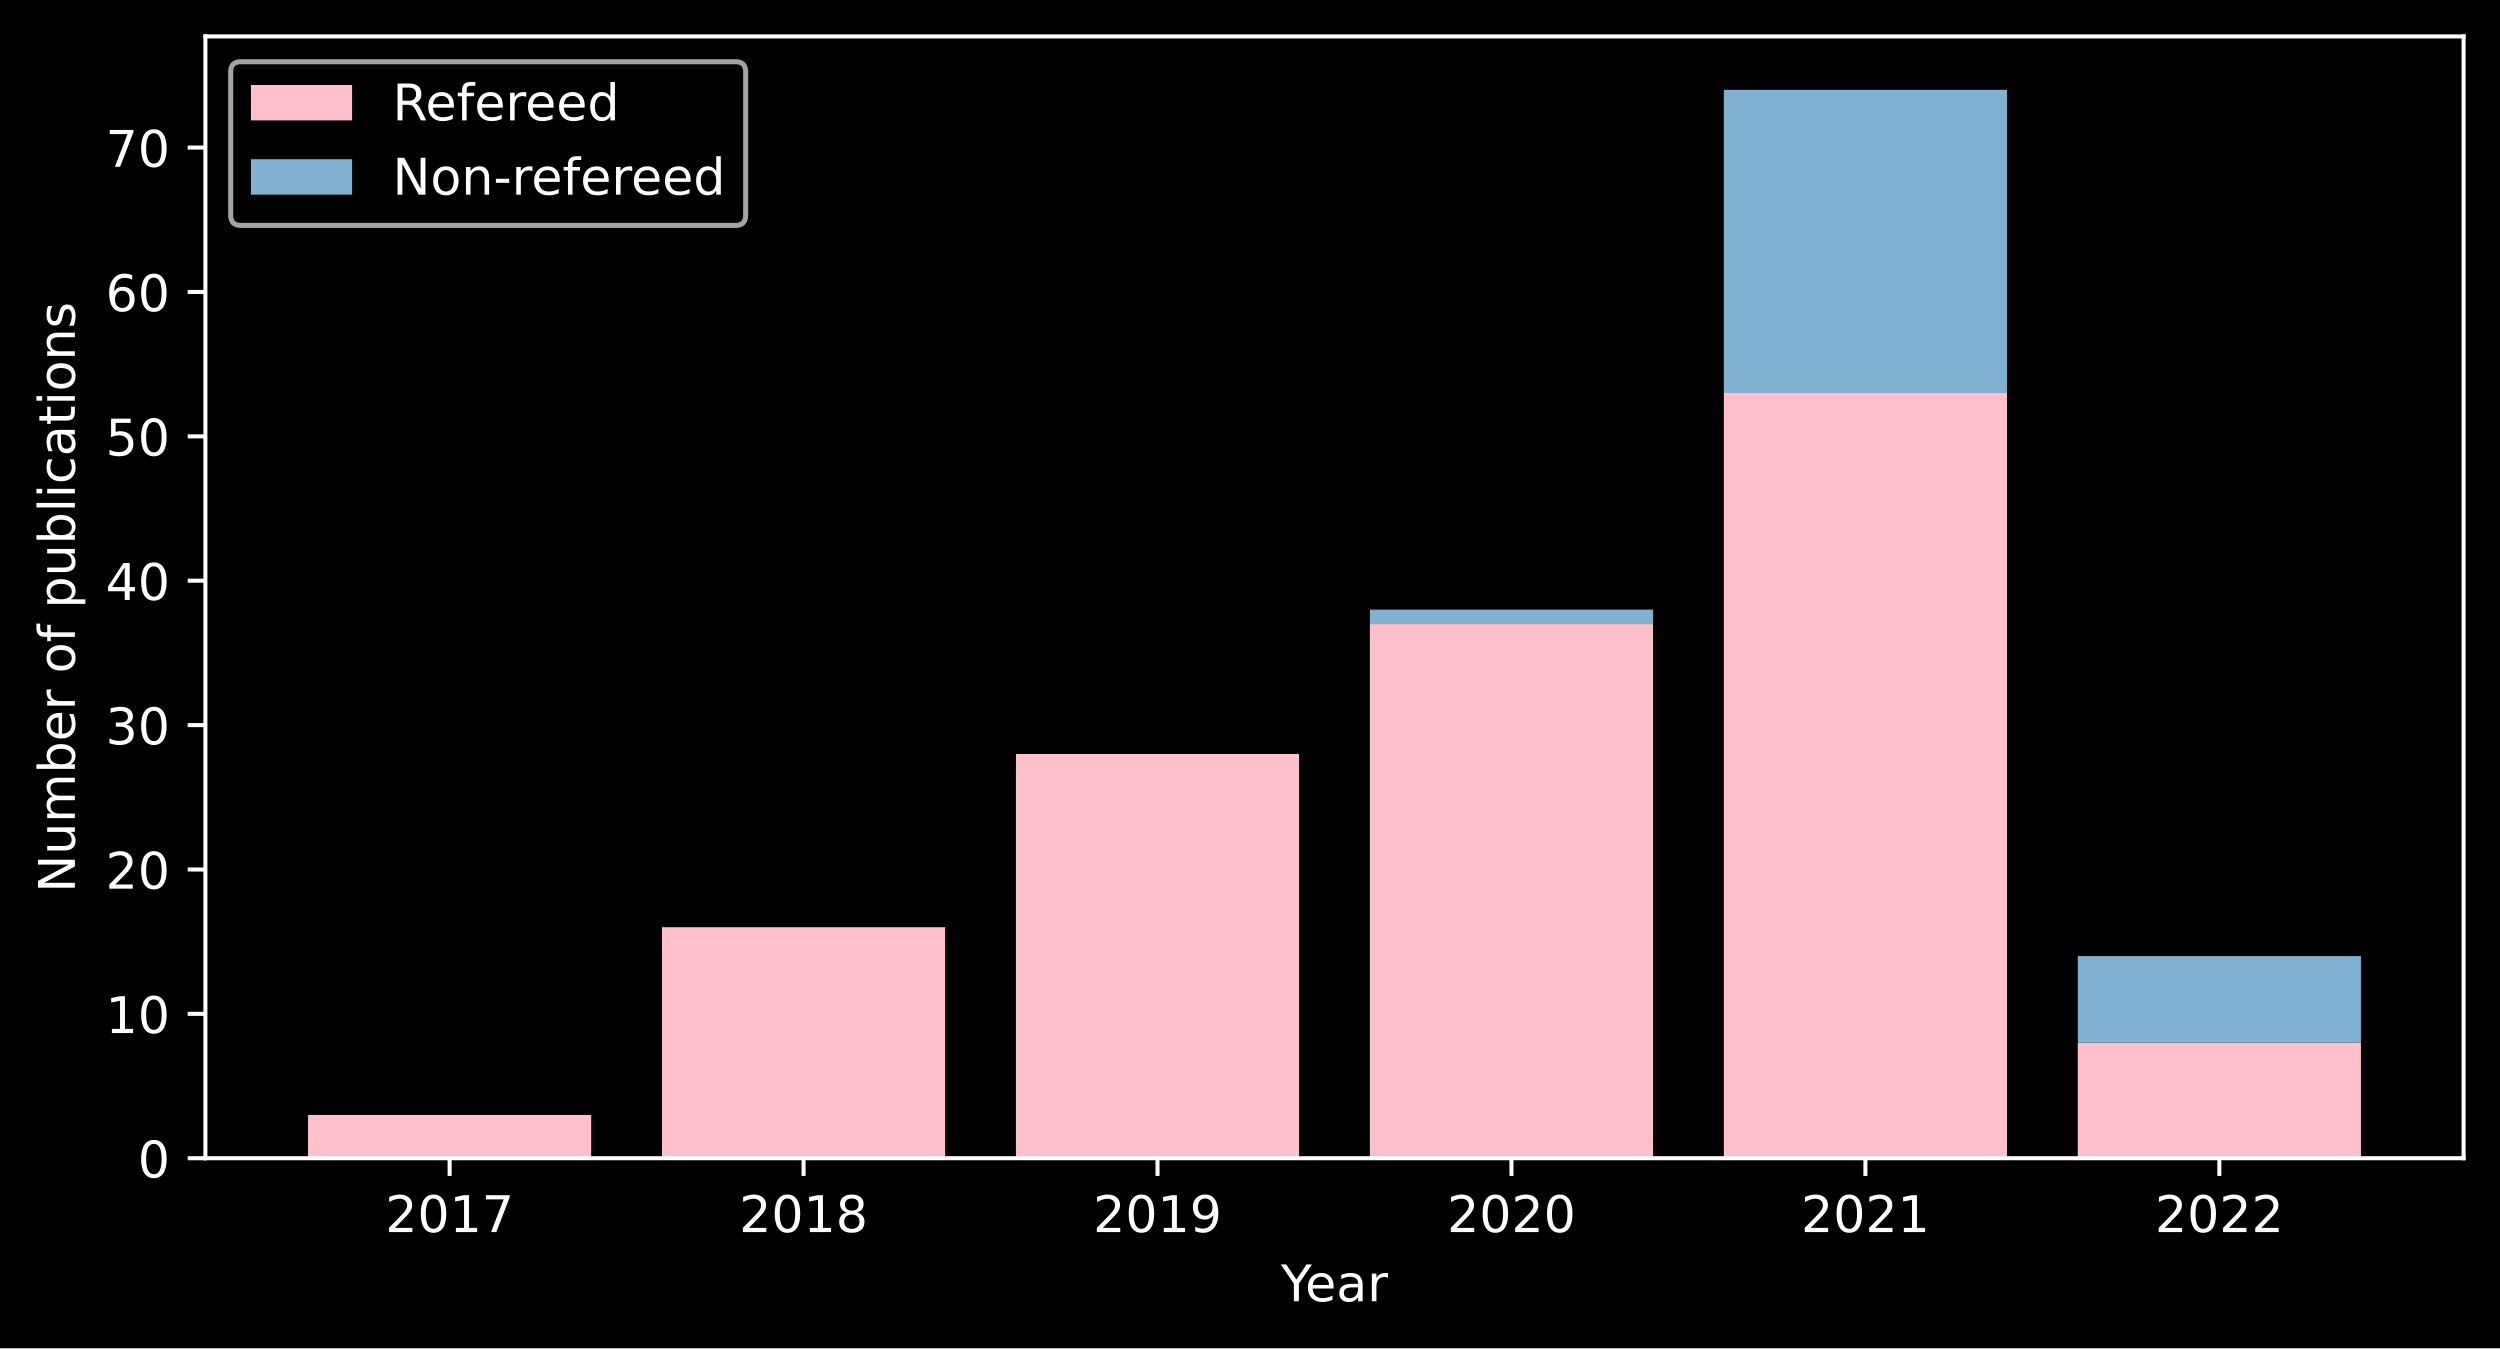
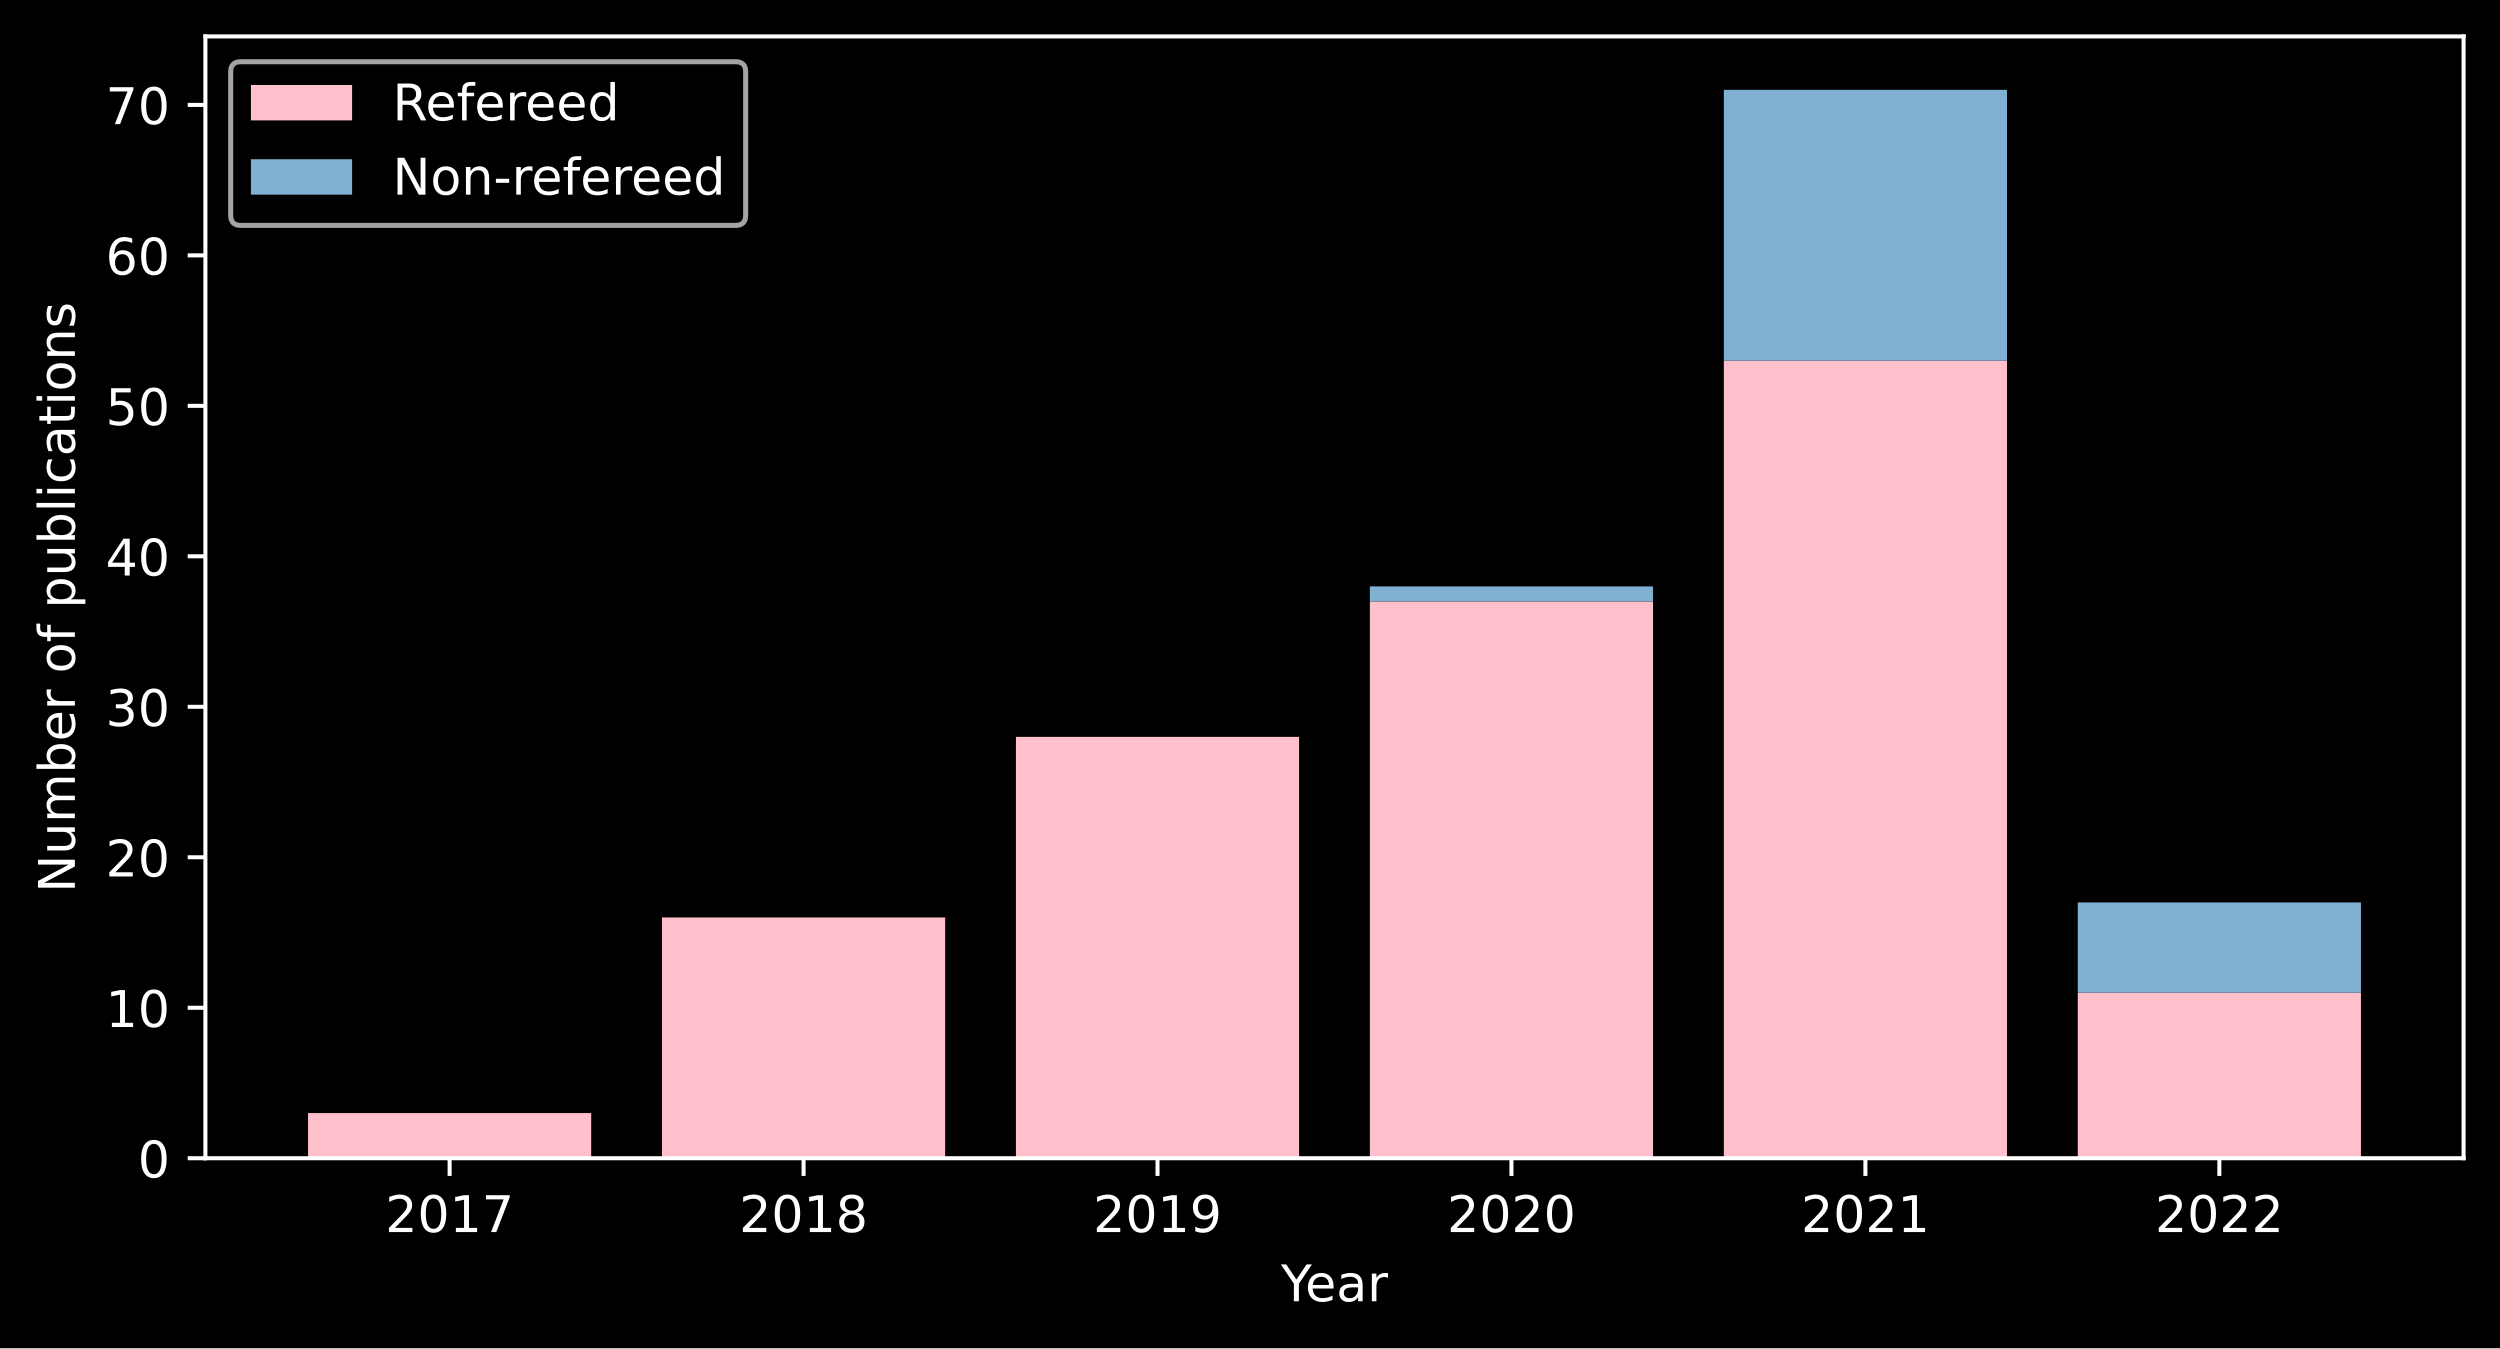
<svg xmlns="http://www.w3.org/2000/svg" xmlns:xlink="http://www.w3.org/1999/xlink" width="494.203pt" height="266.516pt" viewBox="0 0 494.203 266.516" version="1.1">
  <defs>
    <style type="text/css">*{stroke-linejoin: round; stroke-linecap: butt}</style>
  </defs>
  <g id="figure_1">
    <g id="patch_1">
      <path d="M 0 266.516  L 494.203 266.516  L 494.203 0  L 0 0  z " />
    </g>
    <g id="axes_1">
      <g id="patch_2">
        <path d="M 40.603 228.96  L 487.003 228.96  L 487.003 7.2  L 40.603 7.2  z " />
      </g>
      <g id="patch_3">
-         <path d="M 410.737 228.96  L 466.712 228.96  L 466.712 206.128  L 410.737 206.128  z " clip-path="url(#p1f35f94df6)" style="fill: #ffc0cb" />
+         <path d="M 410.737 228.96  L 466.712 228.96  L 466.712 196.239  L 410.737 196.239  z " clip-path="url(#p46798c3ef4)" style="fill: #ffc0cb" />
      </g>
      <g id="patch_4">
-         <path d="M 340.769 228.96  L 396.744 228.96  L 396.744 77.695  L 340.769 77.695  z " clip-path="url(#p1f35f94df6)" style="fill: #ffc0cb" />
+         <path d="M 340.769 228.96  L 396.744 228.96  L 396.744 71.304  L 340.769 71.304  z " clip-path="url(#p46798c3ef4)" style="fill: #ffc0cb" />
      </g>
      <g id="patch_5">
-         <path d="M 270.8 228.96  L 326.775 228.96  L 326.775 123.36  L 270.8 123.36  z " clip-path="url(#p1f35f94df6)" style="fill: #ffc0cb" />
+         <path d="M 270.8 228.96  L 326.775 228.96  L 326.775 118.898  L 270.8 118.898  z " clip-path="url(#p46798c3ef4)" style="fill: #ffc0cb" />
      </g>
      <g id="patch_6">
-         <path d="M 200.831 228.96  L 256.806 228.96  L 256.806 149.046  L 200.831 149.046  z " clip-path="url(#p1f35f94df6)" style="fill: #ffc0cb" />
+         <path d="M 200.831 228.96  L 256.806 228.96  L 256.806 145.67  L 200.831 145.67  z " clip-path="url(#p46798c3ef4)" style="fill: #ffc0cb" />
      </g>
      <g id="patch_7">
-         <path d="M 130.863 228.96  L 186.838 228.96  L 186.838 183.295  L 130.863 183.295  z " clip-path="url(#p1f35f94df6)" style="fill: #ffc0cb" />
+         <path d="M 130.863 228.96  L 186.838 228.96  L 186.838 181.366  L 130.863 181.366  z " clip-path="url(#p46798c3ef4)" style="fill: #ffc0cb" />
      </g>
      <g id="patch_8">
-         <path d="M 60.894 228.96  L 116.869 228.96  L 116.869 220.398  L 60.894 220.398  z " clip-path="url(#p1f35f94df6)" style="fill: #ffc0cb" />
+         <path d="M 60.894 228.96  L 116.869 228.96  L 116.869 220.036  L 60.894 220.036  z " clip-path="url(#p46798c3ef4)" style="fill: #ffc0cb" />
      </g>
      <g id="patch_9">
-         <path d="M 410.737 206.128  L 466.712 206.128  L 466.712 189.003  L 410.737 189.003  z " clip-path="url(#p1f35f94df6)" style="fill: #81b1d2" />
+         <path d="M 410.737 196.239  L 466.712 196.239  L 466.712 178.391  L 410.737 178.391  z " clip-path="url(#p46798c3ef4)" style="fill: #81b1d2" />
      </g>
      <g id="patch_10">
-         <path d="M 340.769 77.695  L 396.744 77.695  L 396.744 17.76  L 340.769 17.76  z " clip-path="url(#p1f35f94df6)" style="fill: #81b1d2" />
+         <path d="M 340.769 71.304  L 396.744 71.304  L 396.744 17.76  L 340.769 17.76  z " clip-path="url(#p46798c3ef4)" style="fill: #81b1d2" />
      </g>
      <g id="patch_11">
-         <path d="M 270.8 123.36  L 326.775 123.36  L 326.775 120.506  L 270.8 120.506  z " clip-path="url(#p1f35f94df6)" style="fill: #81b1d2" />
+         <path d="M 270.8 118.898  L 326.775 118.898  L 326.775 115.923  L 270.8 115.923  z " clip-path="url(#p46798c3ef4)" style="fill: #81b1d2" />
      </g>
      <g id="patch_12">
-         <path d="M 200.831 149.046  L 256.806 149.046  L 256.806 149.046  L 200.831 149.046  z " clip-path="url(#p1f35f94df6)" style="fill: #81b1d2" />
+         <path d="M 200.831 145.67  L 256.806 145.67  L 256.806 145.67  L 200.831 145.67  z " clip-path="url(#p46798c3ef4)" style="fill: #81b1d2" />
      </g>
      <g id="patch_13">
-         <path d="M 130.863 183.295  L 186.838 183.295  L 186.838 183.295  L 130.863 183.295  z " clip-path="url(#p1f35f94df6)" style="fill: #81b1d2" />
+         <path d="M 130.863 181.366  L 186.838 181.366  L 186.838 181.366  L 130.863 181.366  z " clip-path="url(#p46798c3ef4)" style="fill: #81b1d2" />
      </g>
      <g id="patch_14">
-         <path d="M 60.894 220.398  L 116.869 220.398  L 116.869 220.398  L 60.894 220.398  z " clip-path="url(#p1f35f94df6)" style="fill: #81b1d2" />
+         <path d="M 60.894 220.036  L 116.869 220.036  L 116.869 220.036  L 60.894 220.036  z " clip-path="url(#p46798c3ef4)" style="fill: #81b1d2" />
      </g>
      <g id="matplotlib.axis_1">
        <g id="xtick_1">
          <g id="line2d_1">
            <defs>
-               <path id="m95c9ac060b" d="M 0 0  L 0 3.5  " style="stroke: #ffffff; stroke-width: 0.8" />
-             </defs>
-             <g>
-               <use xlink:href="#m95c9ac060b" x="438.725" y="228.96" style="fill: #ffffff; stroke: #ffffff; stroke-width: 0.8" />
+               <path id="mba2799f2ce" d="M 0 0  L 0 3.5  " style="stroke: #ffffff; stroke-width: 0.8" />
+             </defs>
+             <g>
+               <use xlink:href="#mba2799f2ce" x="438.725" y="228.96" style="fill: #ffffff; stroke: #ffffff; stroke-width: 0.8" />
            </g>
          </g>
          <g id="text_1">
            <g style="fill: #ffffff" transform="translate(425.9998 243.5584)scale(0.1 -0.1)">
              <defs>
                <path id="DejaVuSans-32" d="M 1228 531  L 3431 531  L 3431 0  L 469 0  L 469 531  Q 828 903 1448 1529  Q 2069 2156 2228 2338  Q 2531 2678 2651 2914  Q 2772 3150 2772 3378  Q 2772 3750 2511 3984  Q 2250 4219 1831 4219  Q 1534 4219 1204 4116  Q 875 4013 500 3803  L 500 4441  Q 881 4594 1212 4672  Q 1544 4750 1819 4750  Q 2544 4750 2975 4387  Q 3406 4025 3406 3419  Q 3406 3131 3298 2873  Q 3191 2616 2906 2266  Q 2828 2175 2409 1742  Q 1991 1309 1228 531  z " transform="scale(0.015625)" />
                <path id="DejaVuSans-30" d="M 2034 4250  Q 1547 4250 1301 3770  Q 1056 3291 1056 2328  Q 1056 1369 1301 889  Q 1547 409 2034 409  Q 2525 409 2770 889  Q 3016 1369 3016 2328  Q 3016 3291 2770 3770  Q 2525 4250 2034 4250  z M 2034 4750  Q 2819 4750 3233 4129  Q 3647 3509 3647 2328  Q 3647 1150 3233 529  Q 2819 -91 2034 -91  Q 1250 -91 836 529  Q 422 1150 422 2328  Q 422 3509 836 4129  Q 1250 4750 2034 4750  z " transform="scale(0.015625)" />
              </defs>
              <use xlink:href="#DejaVuSans-32" />
              <use xlink:href="#DejaVuSans-30" x="63.623" />
              <use xlink:href="#DejaVuSans-32" x="127.246" />
              <use xlink:href="#DejaVuSans-32" x="190.869" />
            </g>
          </g>
        </g>
        <g id="xtick_2">
          <g id="line2d_2">
            <g>
-               <use xlink:href="#m95c9ac060b" x="368.756" y="228.96" style="fill: #ffffff; stroke: #ffffff; stroke-width: 0.8" />
+               <use xlink:href="#mba2799f2ce" x="368.756" y="228.96" style="fill: #ffffff; stroke: #ffffff; stroke-width: 0.8" />
            </g>
          </g>
          <g id="text_2">
            <g style="fill: #ffffff" transform="translate(356.0311 243.5584)scale(0.1 -0.1)">
              <defs>
                <path id="DejaVuSans-31" d="M 794 531  L 1825 531  L 1825 4091  L 703 3866  L 703 4441  L 1819 4666  L 2450 4666  L 2450 531  L 3481 531  L 3481 0  L 794 0  L 794 531  z " transform="scale(0.015625)" />
              </defs>
              <use xlink:href="#DejaVuSans-32" />
              <use xlink:href="#DejaVuSans-30" x="63.623" />
              <use xlink:href="#DejaVuSans-32" x="127.246" />
              <use xlink:href="#DejaVuSans-31" x="190.869" />
            </g>
          </g>
        </g>
        <g id="xtick_3">
          <g id="line2d_3">
            <g>
-               <use xlink:href="#m95c9ac060b" x="298.787" y="228.96" style="fill: #ffffff; stroke: #ffffff; stroke-width: 0.8" />
+               <use xlink:href="#mba2799f2ce" x="298.787" y="228.96" style="fill: #ffffff; stroke: #ffffff; stroke-width: 0.8" />
            </g>
          </g>
          <g id="text_3">
            <g style="fill: #ffffff" transform="translate(286.0625 243.5584)scale(0.1 -0.1)">
              <use xlink:href="#DejaVuSans-32" />
              <use xlink:href="#DejaVuSans-30" x="63.623" />
              <use xlink:href="#DejaVuSans-32" x="127.246" />
              <use xlink:href="#DejaVuSans-30" x="190.869" />
            </g>
          </g>
        </g>
        <g id="xtick_4">
          <g id="line2d_4">
            <g>
-               <use xlink:href="#m95c9ac060b" x="228.819" y="228.96" style="fill: #ffffff; stroke: #ffffff; stroke-width: 0.8" />
+               <use xlink:href="#mba2799f2ce" x="228.819" y="228.96" style="fill: #ffffff; stroke: #ffffff; stroke-width: 0.8" />
            </g>
          </g>
          <g id="text_4">
            <g style="fill: #ffffff" transform="translate(216.0938 243.5584)scale(0.1 -0.1)">
              <defs>
                <path id="DejaVuSans-39" d="M 703 97  L 703 672  Q 941 559 1184 500  Q 1428 441 1663 441  Q 2288 441 2617 861  Q 2947 1281 2994 2138  Q 2813 1869 2534 1725  Q 2256 1581 1919 1581  Q 1219 1581 811 2004  Q 403 2428 403 3163  Q 403 3881 828 4315  Q 1253 4750 1959 4750  Q 2769 4750 3195 4129  Q 3622 3509 3622 2328  Q 3622 1225 3098 567  Q 2575 -91 1691 -91  Q 1453 -91 1209 -44  Q 966 3 703 97  z M 1959 2075  Q 2384 2075 2632 2365  Q 2881 2656 2881 3163  Q 2881 3666 2632 3958  Q 2384 4250 1959 4250  Q 1534 4250 1286 3958  Q 1038 3666 1038 3163  Q 1038 2656 1286 2365  Q 1534 2075 1959 2075  z " transform="scale(0.015625)" />
              </defs>
              <use xlink:href="#DejaVuSans-32" />
              <use xlink:href="#DejaVuSans-30" x="63.623" />
              <use xlink:href="#DejaVuSans-31" x="127.246" />
              <use xlink:href="#DejaVuSans-39" x="190.869" />
            </g>
          </g>
        </g>
        <g id="xtick_5">
          <g id="line2d_5">
            <g>
-               <use xlink:href="#m95c9ac060b" x="158.85" y="228.96" style="fill: #ffffff; stroke: #ffffff; stroke-width: 0.8" />
+               <use xlink:href="#mba2799f2ce" x="158.85" y="228.96" style="fill: #ffffff; stroke: #ffffff; stroke-width: 0.8" />
            </g>
          </g>
          <g id="text_5">
            <g style="fill: #ffffff" transform="translate(146.1251 243.5584)scale(0.1 -0.1)">
              <defs>
                <path id="DejaVuSans-38" d="M 2034 2216  Q 1584 2216 1326 1975  Q 1069 1734 1069 1313  Q 1069 891 1326 650  Q 1584 409 2034 409  Q 2484 409 2743 651  Q 3003 894 3003 1313  Q 3003 1734 2745 1975  Q 2488 2216 2034 2216  z M 1403 2484  Q 997 2584 770 2862  Q 544 3141 544 3541  Q 544 4100 942 4425  Q 1341 4750 2034 4750  Q 2731 4750 3128 4425  Q 3525 4100 3525 3541  Q 3525 3141 3298 2862  Q 3072 2584 2669 2484  Q 3125 2378 3379 2068  Q 3634 1759 3634 1313  Q 3634 634 3220 271  Q 2806 -91 2034 -91  Q 1263 -91 848 271  Q 434 634 434 1313  Q 434 1759 690 2068  Q 947 2378 1403 2484  z M 1172 3481  Q 1172 3119 1398 2916  Q 1625 2713 2034 2713  Q 2441 2713 2670 2916  Q 2900 3119 2900 3481  Q 2900 3844 2670 4047  Q 2441 4250 2034 4250  Q 1625 4250 1398 4047  Q 1172 3844 1172 3481  z " transform="scale(0.015625)" />
              </defs>
              <use xlink:href="#DejaVuSans-32" />
              <use xlink:href="#DejaVuSans-30" x="63.623" />
              <use xlink:href="#DejaVuSans-31" x="127.246" />
              <use xlink:href="#DejaVuSans-38" x="190.869" />
            </g>
          </g>
        </g>
        <g id="xtick_6">
          <g id="line2d_6">
            <g>
-               <use xlink:href="#m95c9ac060b" x="88.881" y="228.96" style="fill: #ffffff; stroke: #ffffff; stroke-width: 0.8" />
+               <use xlink:href="#mba2799f2ce" x="88.881" y="228.96" style="fill: #ffffff; stroke: #ffffff; stroke-width: 0.8" />
            </g>
          </g>
          <g id="text_6">
            <g style="fill: #ffffff" transform="translate(76.1565 243.5584)scale(0.1 -0.1)">
              <defs>
                <path id="DejaVuSans-37" d="M 525 4666  L 3525 4666  L 3525 4397  L 1831 0  L 1172 0  L 2766 4134  L 525 4134  L 525 4666  z " transform="scale(0.015625)" />
              </defs>
              <use xlink:href="#DejaVuSans-32" />
              <use xlink:href="#DejaVuSans-30" x="63.623" />
              <use xlink:href="#DejaVuSans-31" x="127.246" />
              <use xlink:href="#DejaVuSans-37" x="190.869" />
            </g>
          </g>
        </g>
        <g id="text_7">
          <g style="fill: #ffffff" transform="translate(253.2156 257.2366)scale(0.1 -0.1)">
            <defs>
              <path id="DejaVuSans-59" d="M -13 4666  L 666 4666  L 1959 2747  L 3244 4666  L 3922 4666  L 2272 2222  L 2272 0  L 1638 0  L 1638 2222  L -13 4666  z " transform="scale(0.015625)" />
              <path id="DejaVuSans-65" d="M 3597 1894  L 3597 1613  L 953 1613  Q 991 1019 1311 708  Q 1631 397 2203 397  Q 2534 397 2845 478  Q 3156 559 3463 722  L 3463 178  Q 3153 47 2828 -22  Q 2503 -91 2169 -91  Q 1331 -91 842 396  Q 353 884 353 1716  Q 353 2575 817 3079  Q 1281 3584 2069 3584  Q 2775 3584 3186 3129  Q 3597 2675 3597 1894  z M 3022 2063  Q 3016 2534 2758 2815  Q 2500 3097 2075 3097  Q 1594 3097 1305 2825  Q 1016 2553 972 2059  L 3022 2063  z " transform="scale(0.015625)" />
              <path id="DejaVuSans-61" d="M 2194 1759  Q 1497 1759 1228 1600  Q 959 1441 959 1056  Q 959 750 1161 570  Q 1363 391 1709 391  Q 2188 391 2477 730  Q 2766 1069 2766 1631  L 2766 1759  L 2194 1759  z M 3341 1997  L 3341 0  L 2766 0  L 2766 531  Q 2569 213 2275 61  Q 1981 -91 1556 -91  Q 1019 -91 701 211  Q 384 513 384 1019  Q 384 1609 779 1909  Q 1175 2209 1959 2209  L 2766 2209  L 2766 2266  Q 2766 2663 2505 2880  Q 2244 3097 1772 3097  Q 1472 3097 1187 3025  Q 903 2953 641 2809  L 641 3341  Q 956 3463 1253 3523  Q 1550 3584 1831 3584  Q 2591 3584 2966 3190  Q 3341 2797 3341 1997  z " transform="scale(0.015625)" />
              <path id="DejaVuSans-72" d="M 2631 2963  Q 2534 3019 2420 3045  Q 2306 3072 2169 3072  Q 1681 3072 1420 2755  Q 1159 2438 1159 1844  L 1159 0  L 581 0  L 581 3500  L 1159 3500  L 1159 2956  Q 1341 3275 1631 3429  Q 1922 3584 2338 3584  Q 2397 3584 2469 3576  Q 2541 3569 2628 3553  L 2631 2963  z " transform="scale(0.015625)" />
            </defs>
            <use xlink:href="#DejaVuSans-59" />
            <use xlink:href="#DejaVuSans-65" x="47.834" />
            <use xlink:href="#DejaVuSans-61" x="109.357" />
            <use xlink:href="#DejaVuSans-72" x="170.637" />
          </g>
        </g>
      </g>
      <g id="matplotlib.axis_2">
        <g id="ytick_1">
          <g id="line2d_7">
            <defs>
-               <path id="mf097956aac" d="M 0 0  L -3.5 0  " style="stroke: #ffffff; stroke-width: 0.8" />
-             </defs>
-             <g>
-               <use xlink:href="#mf097956aac" x="40.603" y="228.96" style="fill: #ffffff; stroke: #ffffff; stroke-width: 0.8" />
+               <path id="mc90465b4db" d="M 0 0  L -3.5 0  " style="stroke: #ffffff; stroke-width: 0.8" />
+             </defs>
+             <g>
+               <use xlink:href="#mc90465b4db" x="40.603" y="228.96" style="fill: #ffffff; stroke: #ffffff; stroke-width: 0.8" />
            </g>
          </g>
          <g id="text_8">
            <g style="fill: #ffffff" transform="translate(27.24063 232.7592)scale(0.1 -0.1)">
              <use xlink:href="#DejaVuSans-30" />
            </g>
          </g>
        </g>
        <g id="ytick_2">
          <g id="line2d_8">
            <g>
-               <use xlink:href="#mf097956aac" x="40.603" y="200.419" style="fill: #ffffff; stroke: #ffffff; stroke-width: 0.8" />
+               <use xlink:href="#mc90465b4db" x="40.603" y="199.214" style="fill: #ffffff; stroke: #ffffff; stroke-width: 0.8" />
            </g>
          </g>
          <g id="text_9">
-             <g style="fill: #ffffff" transform="translate(20.87813 204.2187)scale(0.1 -0.1)">
+             <g style="fill: #ffffff" transform="translate(20.87813 203.0127)scale(0.1 -0.1)">
              <use xlink:href="#DejaVuSans-31" />
              <use xlink:href="#DejaVuSans-30" x="63.623" />
            </g>
          </g>
        </g>
        <g id="ytick_3">
          <g id="line2d_9">
            <g>
-               <use xlink:href="#mf097956aac" x="40.603" y="171.879" style="fill: #ffffff; stroke: #ffffff; stroke-width: 0.8" />
+               <use xlink:href="#mc90465b4db" x="40.603" y="169.467" style="fill: #ffffff; stroke: #ffffff; stroke-width: 0.8" />
            </g>
          </g>
          <g id="text_10">
-             <g style="fill: #ffffff" transform="translate(20.87813 175.6781)scale(0.1 -0.1)">
+             <g style="fill: #ffffff" transform="translate(20.87813 173.2663)scale(0.1 -0.1)">
              <use xlink:href="#DejaVuSans-32" />
              <use xlink:href="#DejaVuSans-30" x="63.623" />
            </g>
          </g>
        </g>
        <g id="ytick_4">
          <g id="line2d_10">
            <g>
-               <use xlink:href="#mf097956aac" x="40.603" y="143.338" style="fill: #ffffff; stroke: #ffffff; stroke-width: 0.8" />
+               <use xlink:href="#mc90465b4db" x="40.603" y="139.721" style="fill: #ffffff; stroke: #ffffff; stroke-width: 0.8" />
            </g>
          </g>
          <g id="text_11">
-             <g style="fill: #ffffff" transform="translate(20.87813 147.1376)scale(0.1 -0.1)">
+             <g style="fill: #ffffff" transform="translate(20.87813 143.5198)scale(0.1 -0.1)">
              <defs>
                <path id="DejaVuSans-33" d="M 2597 2516  Q 3050 2419 3304 2112  Q 3559 1806 3559 1356  Q 3559 666 3084 287  Q 2609 -91 1734 -91  Q 1441 -91 1130 -33  Q 819 25 488 141  L 488 750  Q 750 597 1062 519  Q 1375 441 1716 441  Q 2309 441 2620 675  Q 2931 909 2931 1356  Q 2931 1769 2642 2001  Q 2353 2234 1838 2234  L 1294 2234  L 1294 2753  L 1863 2753  Q 2328 2753 2575 2939  Q 2822 3125 2822 3475  Q 2822 3834 2567 4026  Q 2313 4219 1838 4219  Q 1578 4219 1281 4162  Q 984 4106 628 3988  L 628 4550  Q 988 4650 1302 4700  Q 1616 4750 1894 4750  Q 2613 4750 3031 4423  Q 3450 4097 3450 3541  Q 3450 3153 3228 2886  Q 3006 2619 2597 2516  z " transform="scale(0.015625)" />
              </defs>
              <use xlink:href="#DejaVuSans-33" />
              <use xlink:href="#DejaVuSans-30" x="63.623" />
            </g>
          </g>
        </g>
        <g id="ytick_5">
          <g id="line2d_11">
            <g>
-               <use xlink:href="#mf097956aac" x="40.603" y="114.798" style="fill: #ffffff; stroke: #ffffff; stroke-width: 0.8" />
+               <use xlink:href="#mc90465b4db" x="40.603" y="109.974" style="fill: #ffffff; stroke: #ffffff; stroke-width: 0.8" />
            </g>
          </g>
          <g id="text_12">
-             <g style="fill: #ffffff" transform="translate(20.87813 118.5971)scale(0.1 -0.1)">
+             <g style="fill: #ffffff" transform="translate(20.87813 113.7733)scale(0.1 -0.1)">
              <defs>
                <path id="DejaVuSans-34" d="M 2419 4116  L 825 1625  L 2419 1625  L 2419 4116  z M 2253 4666  L 3047 4666  L 3047 1625  L 3713 1625  L 3713 1100  L 3047 1100  L 3047 0  L 2419 0  L 2419 1100  L 313 1100  L 313 1709  L 2253 4666  z " transform="scale(0.015625)" />
              </defs>
              <use xlink:href="#DejaVuSans-34" />
              <use xlink:href="#DejaVuSans-30" x="63.623" />
            </g>
          </g>
        </g>
        <g id="ytick_6">
          <g id="line2d_12">
            <g>
-               <use xlink:href="#mf097956aac" x="40.603" y="86.257" style="fill: #ffffff; stroke: #ffffff; stroke-width: 0.8" />
+               <use xlink:href="#mc90465b4db" x="40.603" y="80.228" style="fill: #ffffff; stroke: #ffffff; stroke-width: 0.8" />
            </g>
          </g>
          <g id="text_13">
-             <g style="fill: #ffffff" transform="translate(20.87813 90.05652)scale(0.1 -0.1)">
+             <g style="fill: #ffffff" transform="translate(20.87813 84.02682)scale(0.1 -0.1)">
              <defs>
                <path id="DejaVuSans-35" d="M 691 4666  L 3169 4666  L 3169 4134  L 1269 4134  L 1269 2991  Q 1406 3038 1543 3061  Q 1681 3084 1819 3084  Q 2600 3084 3056 2656  Q 3513 2228 3513 1497  Q 3513 744 3044 326  Q 2575 -91 1722 -91  Q 1428 -91 1123 -41  Q 819 9 494 109  L 494 744  Q 775 591 1075 516  Q 1375 441 1709 441  Q 2250 441 2565 725  Q 2881 1009 2881 1497  Q 2881 1984 2565 2268  Q 2250 2553 1709 2553  Q 1456 2553 1204 2497  Q 953 2441 691 2322  L 691 4666  z " transform="scale(0.015625)" />
              </defs>
              <use xlink:href="#DejaVuSans-35" />
              <use xlink:href="#DejaVuSans-30" x="63.623" />
            </g>
          </g>
        </g>
        <g id="ytick_7">
          <g id="line2d_13">
            <g>
-               <use xlink:href="#mf097956aac" x="40.603" y="57.717" style="fill: #ffffff; stroke: #ffffff; stroke-width: 0.8" />
+               <use xlink:href="#mc90465b4db" x="40.603" y="50.481" style="fill: #ffffff; stroke: #ffffff; stroke-width: 0.8" />
            </g>
          </g>
          <g id="text_14">
-             <g style="fill: #ffffff" transform="translate(20.87813 61.51598)scale(0.1 -0.1)">
+             <g style="fill: #ffffff" transform="translate(20.87813 54.28035)scale(0.1 -0.1)">
              <defs>
                <path id="DejaVuSans-36" d="M 2113 2584  Q 1688 2584 1439 2293  Q 1191 2003 1191 1497  Q 1191 994 1439 701  Q 1688 409 2113 409  Q 2538 409 2786 701  Q 3034 994 3034 1497  Q 3034 2003 2786 2293  Q 2538 2584 2113 2584  z M 3366 4563  L 3366 3988  Q 3128 4100 2886 4159  Q 2644 4219 2406 4219  Q 1781 4219 1451 3797  Q 1122 3375 1075 2522  Q 1259 2794 1537 2939  Q 1816 3084 2150 3084  Q 2853 3084 3261 2657  Q 3669 2231 3669 1497  Q 3669 778 3244 343  Q 2819 -91 2113 -91  Q 1303 -91 875 529  Q 447 1150 447 2328  Q 447 3434 972 4092  Q 1497 4750 2381 4750  Q 2619 4750 2861 4703  Q 3103 4656 3366 4563  z " transform="scale(0.015625)" />
              </defs>
              <use xlink:href="#DejaVuSans-36" />
              <use xlink:href="#DejaVuSans-30" x="63.623" />
            </g>
          </g>
        </g>
        <g id="ytick_8">
          <g id="line2d_14">
            <g>
-               <use xlink:href="#mf097956aac" x="40.603" y="29.176" style="fill: #ffffff; stroke: #ffffff; stroke-width: 0.8" />
+               <use xlink:href="#mc90465b4db" x="40.603" y="20.735" style="fill: #ffffff; stroke: #ffffff; stroke-width: 0.8" />
            </g>
          </g>
          <g id="text_15">
-             <g style="fill: #ffffff" transform="translate(20.87813 32.97543)scale(0.1 -0.1)">
+             <g style="fill: #ffffff" transform="translate(20.87813 24.53387)scale(0.1 -0.1)">
              <use xlink:href="#DejaVuSans-37" />
              <use xlink:href="#DejaVuSans-30" x="63.623" />
            </g>
          </g>
        </g>
        <g id="text_16">
          <g style="fill: #ffffff" transform="translate(14.79844 176.4542)rotate(-90)scale(0.1 -0.1)">
            <defs>
              <path id="DejaVuSans-4e" d="M 628 4666  L 1478 4666  L 3547 763  L 3547 4666  L 4159 4666  L 4159 0  L 3309 0  L 1241 3903  L 1241 0  L 628 0  L 628 4666  z " transform="scale(0.015625)" />
              <path id="DejaVuSans-75" d="M 544 1381  L 544 3500  L 1119 3500  L 1119 1403  Q 1119 906 1312 657  Q 1506 409 1894 409  Q 2359 409 2629 706  Q 2900 1003 2900 1516  L 2900 3500  L 3475 3500  L 3475 0  L 2900 0  L 2900 538  Q 2691 219 2414 64  Q 2138 -91 1772 -91  Q 1169 -91 856 284  Q 544 659 544 1381  z M 1991 3584  L 1991 3584  z " transform="scale(0.015625)" />
              <path id="DejaVuSans-6d" d="M 3328 2828  Q 3544 3216 3844 3400  Q 4144 3584 4550 3584  Q 5097 3584 5394 3201  Q 5691 2819 5691 2113  L 5691 0  L 5113 0  L 5113 2094  Q 5113 2597 4934 2840  Q 4756 3084 4391 3084  Q 3944 3084 3684 2787  Q 3425 2491 3425 1978  L 3425 0  L 2847 0  L 2847 2094  Q 2847 2600 2669 2842  Q 2491 3084 2119 3084  Q 1678 3084 1418 2786  Q 1159 2488 1159 1978  L 1159 0  L 581 0  L 581 3500  L 1159 3500  L 1159 2956  Q 1356 3278 1631 3431  Q 1906 3584 2284 3584  Q 2666 3584 2933 3390  Q 3200 3197 3328 2828  z " transform="scale(0.015625)" />
              <path id="DejaVuSans-62" d="M 3116 1747  Q 3116 2381 2855 2742  Q 2594 3103 2138 3103  Q 1681 3103 1420 2742  Q 1159 2381 1159 1747  Q 1159 1113 1420 752  Q 1681 391 2138 391  Q 2594 391 2855 752  Q 3116 1113 3116 1747  z M 1159 2969  Q 1341 3281 1617 3432  Q 1894 3584 2278 3584  Q 2916 3584 3314 3078  Q 3713 2572 3713 1747  Q 3713 922 3314 415  Q 2916 -91 2278 -91  Q 1894 -91 1617 61  Q 1341 213 1159 525  L 1159 0  L 581 0  L 581 4863  L 1159 4863  L 1159 2969  z " transform="scale(0.015625)" />
              <path id="DejaVuSans-20" transform="scale(0.015625)" />
              <path id="DejaVuSans-6f" d="M 1959 3097  Q 1497 3097 1228 2736  Q 959 2375 959 1747  Q 959 1119 1226 758  Q 1494 397 1959 397  Q 2419 397 2687 759  Q 2956 1122 2956 1747  Q 2956 2369 2687 2733  Q 2419 3097 1959 3097  z M 1959 3584  Q 2709 3584 3137 3096  Q 3566 2609 3566 1747  Q 3566 888 3137 398  Q 2709 -91 1959 -91  Q 1206 -91 779 398  Q 353 888 353 1747  Q 353 2609 779 3096  Q 1206 3584 1959 3584  z " transform="scale(0.015625)" />
              <path id="DejaVuSans-66" d="M 2375 4863  L 2375 4384  L 1825 4384  Q 1516 4384 1395 4259  Q 1275 4134 1275 3809  L 1275 3500  L 2222 3500  L 2222 3053  L 1275 3053  L 1275 0  L 697 0  L 697 3053  L 147 3053  L 147 3500  L 697 3500  L 697 3744  Q 697 4328 969 4595  Q 1241 4863 1831 4863  L 2375 4863  z " transform="scale(0.015625)" />
              <path id="DejaVuSans-70" d="M 1159 525  L 1159 -1331  L 581 -1331  L 581 3500  L 1159 3500  L 1159 2969  Q 1341 3281 1617 3432  Q 1894 3584 2278 3584  Q 2916 3584 3314 3078  Q 3713 2572 3713 1747  Q 3713 922 3314 415  Q 2916 -91 2278 -91  Q 1894 -91 1617 61  Q 1341 213 1159 525  z M 3116 1747  Q 3116 2381 2855 2742  Q 2594 3103 2138 3103  Q 1681 3103 1420 2742  Q 1159 2381 1159 1747  Q 1159 1113 1420 752  Q 1681 391 2138 391  Q 2594 391 2855 752  Q 3116 1113 3116 1747  z " transform="scale(0.015625)" />
              <path id="DejaVuSans-6c" d="M 603 4863  L 1178 4863  L 1178 0  L 603 0  L 603 4863  z " transform="scale(0.015625)" />
              <path id="DejaVuSans-69" d="M 603 3500  L 1178 3500  L 1178 0  L 603 0  L 603 3500  z M 603 4863  L 1178 4863  L 1178 4134  L 603 4134  L 603 4863  z " transform="scale(0.015625)" />
              <path id="DejaVuSans-63" d="M 3122 3366  L 3122 2828  Q 2878 2963 2633 3030  Q 2388 3097 2138 3097  Q 1578 3097 1268 2742  Q 959 2388 959 1747  Q 959 1106 1268 751  Q 1578 397 2138 397  Q 2388 397 2633 464  Q 2878 531 3122 666  L 3122 134  Q 2881 22 2623 -34  Q 2366 -91 2075 -91  Q 1284 -91 818 406  Q 353 903 353 1747  Q 353 2603 823 3093  Q 1294 3584 2113 3584  Q 2378 3584 2631 3529  Q 2884 3475 3122 3366  z " transform="scale(0.015625)" />
              <path id="DejaVuSans-74" d="M 1172 4494  L 1172 3500  L 2356 3500  L 2356 3053  L 1172 3053  L 1172 1153  Q 1172 725 1289 603  Q 1406 481 1766 481  L 2356 481  L 2356 0  L 1766 0  Q 1100 0 847 248  Q 594 497 594 1153  L 594 3053  L 172 3053  L 172 3500  L 594 3500  L 594 4494  L 1172 4494  z " transform="scale(0.015625)" />
              <path id="DejaVuSans-6e" d="M 3513 2113  L 3513 0  L 2938 0  L 2938 2094  Q 2938 2591 2744 2837  Q 2550 3084 2163 3084  Q 1697 3084 1428 2787  Q 1159 2491 1159 1978  L 1159 0  L 581 0  L 581 3500  L 1159 3500  L 1159 2956  Q 1366 3272 1645 3428  Q 1925 3584 2291 3584  Q 2894 3584 3203 3211  Q 3513 2838 3513 2113  z " transform="scale(0.015625)" />
              <path id="DejaVuSans-73" d="M 2834 3397  L 2834 2853  Q 2591 2978 2328 3040  Q 2066 3103 1784 3103  Q 1356 3103 1142 2972  Q 928 2841 928 2578  Q 928 2378 1081 2264  Q 1234 2150 1697 2047  L 1894 2003  Q 2506 1872 2764 1633  Q 3022 1394 3022 966  Q 3022 478 2636 193  Q 2250 -91 1575 -91  Q 1294 -91 989 -36  Q 684 19 347 128  L 347 722  Q 666 556 975 473  Q 1284 391 1588 391  Q 1994 391 2212 530  Q 2431 669 2431 922  Q 2431 1156 2273 1281  Q 2116 1406 1581 1522  L 1381 1569  Q 847 1681 609 1914  Q 372 2147 372 2553  Q 372 3047 722 3315  Q 1072 3584 1716 3584  Q 2034 3584 2315 3537  Q 2597 3491 2834 3397  z " transform="scale(0.015625)" />
            </defs>
            <use xlink:href="#DejaVuSans-4e" />
            <use xlink:href="#DejaVuSans-75" x="74.805" />
            <use xlink:href="#DejaVuSans-6d" x="138.184" />
            <use xlink:href="#DejaVuSans-62" x="235.596" />
            <use xlink:href="#DejaVuSans-65" x="299.072" />
            <use xlink:href="#DejaVuSans-72" x="360.596" />
            <use xlink:href="#DejaVuSans-20" x="401.709" />
            <use xlink:href="#DejaVuSans-6f" x="433.496" />
            <use xlink:href="#DejaVuSans-66" x="494.678" />
            <use xlink:href="#DejaVuSans-20" x="529.883" />
            <use xlink:href="#DejaVuSans-70" x="561.67" />
            <use xlink:href="#DejaVuSans-75" x="625.146" />
            <use xlink:href="#DejaVuSans-62" x="688.525" />
            <use xlink:href="#DejaVuSans-6c" x="752.002" />
            <use xlink:href="#DejaVuSans-69" x="779.785" />
            <use xlink:href="#DejaVuSans-63" x="807.568" />
            <use xlink:href="#DejaVuSans-61" x="862.549" />
            <use xlink:href="#DejaVuSans-74" x="923.828" />
            <use xlink:href="#DejaVuSans-69" x="963.037" />
            <use xlink:href="#DejaVuSans-6f" x="990.82" />
            <use xlink:href="#DejaVuSans-6e" x="1052.002" />
            <use xlink:href="#DejaVuSans-73" x="1115.381" />
          </g>
        </g>
      </g>
      <g id="patch_15">
        <path d="M 40.603 228.96  L 40.603 7.2  " style="fill: none; stroke: #ffffff; stroke-width: 0.8; stroke-linejoin: miter; stroke-linecap: square" />
      </g>
      <g id="patch_16">
        <path d="M 487.003 228.96  L 487.003 7.2  " style="fill: none; stroke: #ffffff; stroke-width: 0.8; stroke-linejoin: miter; stroke-linecap: square" />
      </g>
      <g id="patch_17">
        <path d="M 40.603 228.96  L 487.003 228.96  " style="fill: none; stroke: #ffffff; stroke-width: 0.8; stroke-linejoin: miter; stroke-linecap: square" />
      </g>
      <g id="patch_18">
        <path d="M 40.603 7.2  L 487.003 7.2  " style="fill: none; stroke: #ffffff; stroke-width: 0.8; stroke-linejoin: miter; stroke-linecap: square" />
      </g>
      <g id="legend_1">
        <g id="patch_19">
          <path d="M 47.603 44.556  L 145.402 44.556  Q 147.402 44.556 147.402 42.556  L 147.402 14.2  Q 147.402 12.2 145.402 12.2  L 47.603 12.2  Q 45.603 12.2 45.603 14.2  L 45.603 42.556  Q 45.603 44.556 47.603 44.556  z " style="opacity: 0.8; stroke: #cccccc; stroke-linejoin: miter" />
        </g>
        <g id="patch_20">
          <path d="M 49.603 23.798  L 69.603 23.798  L 69.603 16.798  L 49.603 16.798  z " style="fill: #ffc0cb" />
        </g>
        <g id="text_17">
          <g style="fill: #ffffff" transform="translate(77.60313 23.79844)scale(0.1 -0.1)">
            <defs>
              <path id="DejaVuSans-52" d="M 2841 2188  Q 3044 2119 3236 1894  Q 3428 1669 3622 1275  L 4263 0  L 3584 0  L 2988 1197  Q 2756 1666 2539 1819  Q 2322 1972 1947 1972  L 1259 1972  L 1259 0  L 628 0  L 628 4666  L 2053 4666  Q 2853 4666 3247 4331  Q 3641 3997 3641 3322  Q 3641 2881 3436 2590  Q 3231 2300 2841 2188  z M 1259 4147  L 1259 2491  L 2053 2491  Q 2509 2491 2742 2702  Q 2975 2913 2975 3322  Q 2975 3731 2742 3939  Q 2509 4147 2053 4147  L 1259 4147  z " transform="scale(0.015625)" />
              <path id="DejaVuSans-64" d="M 2906 2969  L 2906 4863  L 3481 4863  L 3481 0  L 2906 0  L 2906 525  Q 2725 213 2448 61  Q 2172 -91 1784 -91  Q 1150 -91 751 415  Q 353 922 353 1747  Q 353 2572 751 3078  Q 1150 3584 1784 3584  Q 2172 3584 2448 3432  Q 2725 3281 2906 2969  z M 947 1747  Q 947 1113 1208 752  Q 1469 391 1925 391  Q 2381 391 2643 752  Q 2906 1113 2906 1747  Q 2906 2381 2643 2742  Q 2381 3103 1925 3103  Q 1469 3103 1208 2742  Q 947 2381 947 1747  z " transform="scale(0.015625)" />
            </defs>
            <use xlink:href="#DejaVuSans-52" />
            <use xlink:href="#DejaVuSans-65" x="64.982" />
            <use xlink:href="#DejaVuSans-66" x="126.506" />
            <use xlink:href="#DejaVuSans-65" x="161.711" />
            <use xlink:href="#DejaVuSans-72" x="223.234" />
            <use xlink:href="#DejaVuSans-65" x="262.098" />
            <use xlink:href="#DejaVuSans-65" x="323.621" />
            <use xlink:href="#DejaVuSans-64" x="385.145" />
          </g>
        </g>
        <g id="patch_21">
          <path d="M 49.603 38.477  L 69.603 38.477  L 69.603 31.477  L 49.603 31.477  z " style="fill: #81b1d2" />
        </g>
        <g id="text_18">
          <g style="fill: #ffffff" transform="translate(77.60313 38.47656)scale(0.1 -0.1)">
            <defs>
              <path id="DejaVuSans-2d" d="M 313 2009  L 1997 2009  L 1997 1497  L 313 1497  L 313 2009  z " transform="scale(0.015625)" />
            </defs>
            <use xlink:href="#DejaVuSans-4e" />
            <use xlink:href="#DejaVuSans-6f" x="74.805" />
            <use xlink:href="#DejaVuSans-6e" x="135.986" />
            <use xlink:href="#DejaVuSans-2d" x="199.365" />
            <use xlink:href="#DejaVuSans-72" x="235.449" />
            <use xlink:href="#DejaVuSans-65" x="274.312" />
            <use xlink:href="#DejaVuSans-66" x="335.836" />
            <use xlink:href="#DejaVuSans-65" x="371.041" />
            <use xlink:href="#DejaVuSans-72" x="432.564" />
            <use xlink:href="#DejaVuSans-65" x="471.428" />
            <use xlink:href="#DejaVuSans-65" x="532.951" />
            <use xlink:href="#DejaVuSans-64" x="594.475" />
          </g>
        </g>
      </g>
    </g>
  </g>
  <defs>
-     <clipPath id="p1f35f94df6">
+     <clipPath id="p46798c3ef4">
      <rect x="40.603" y="7.2" width="446.4" height="221.76" />
    </clipPath>
  </defs>
</svg>
